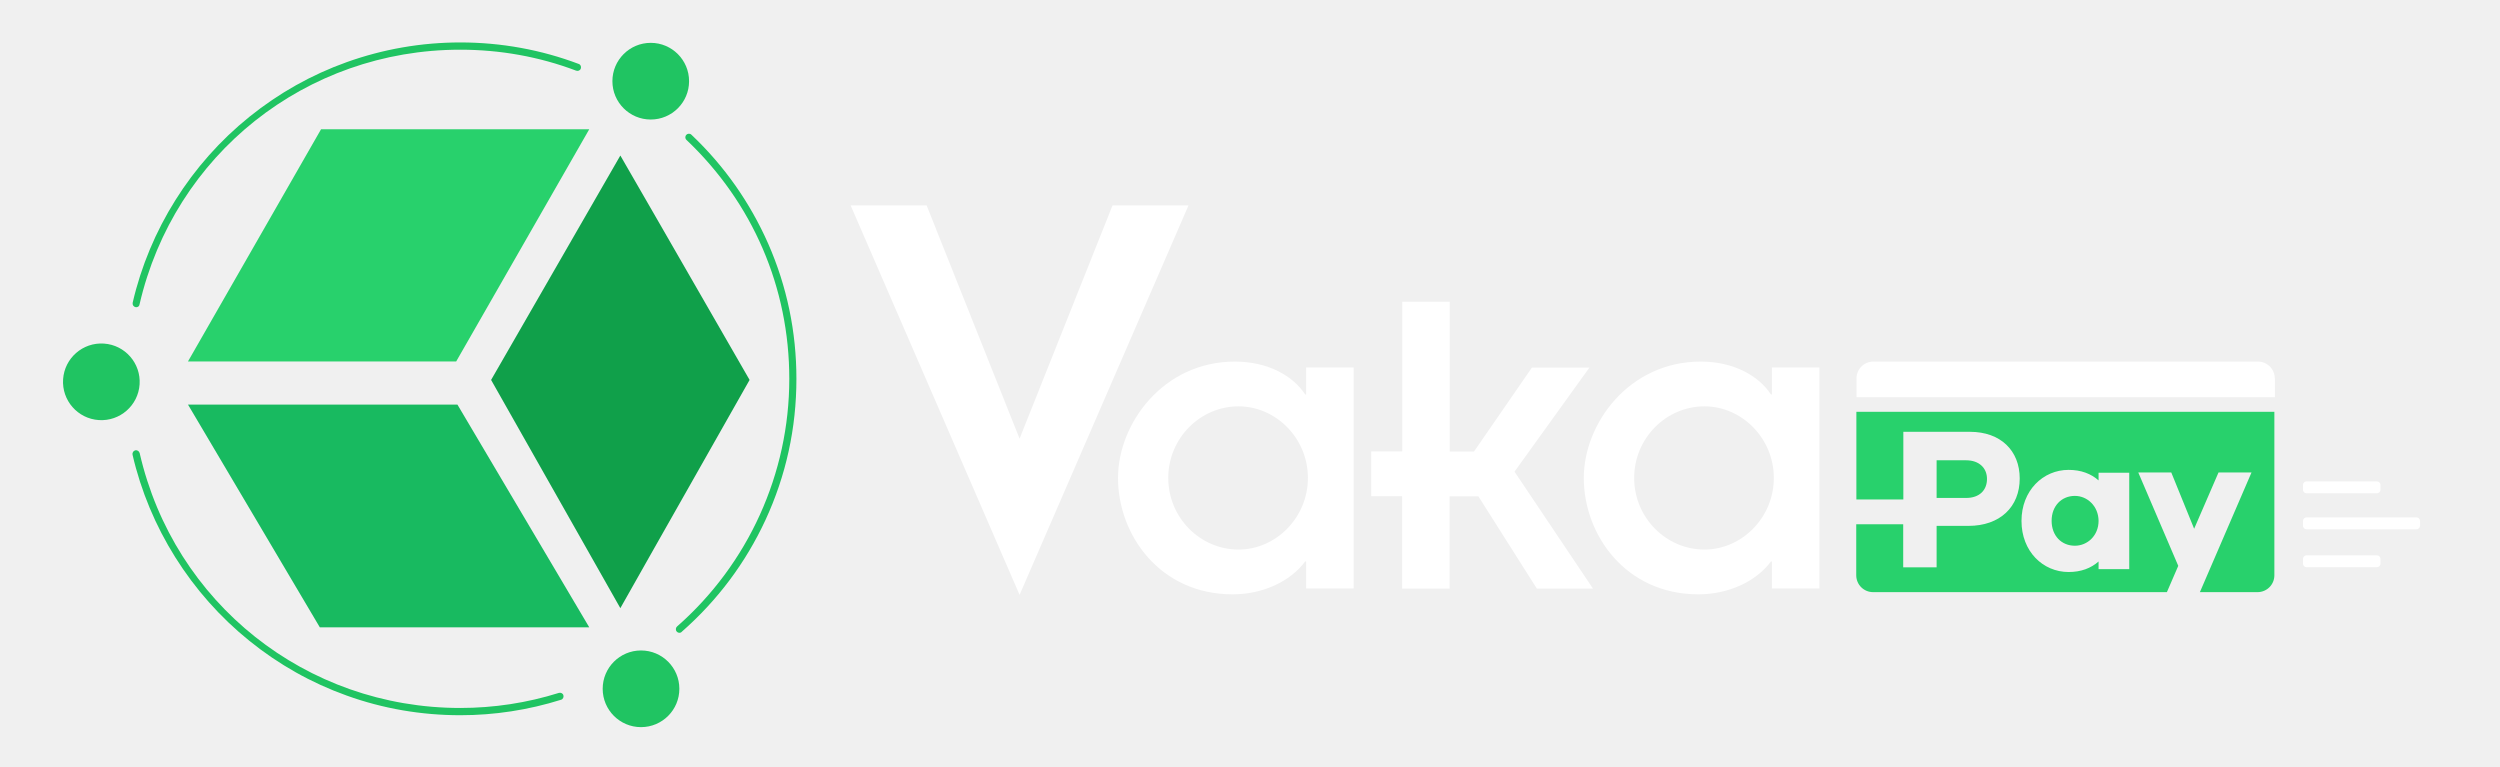
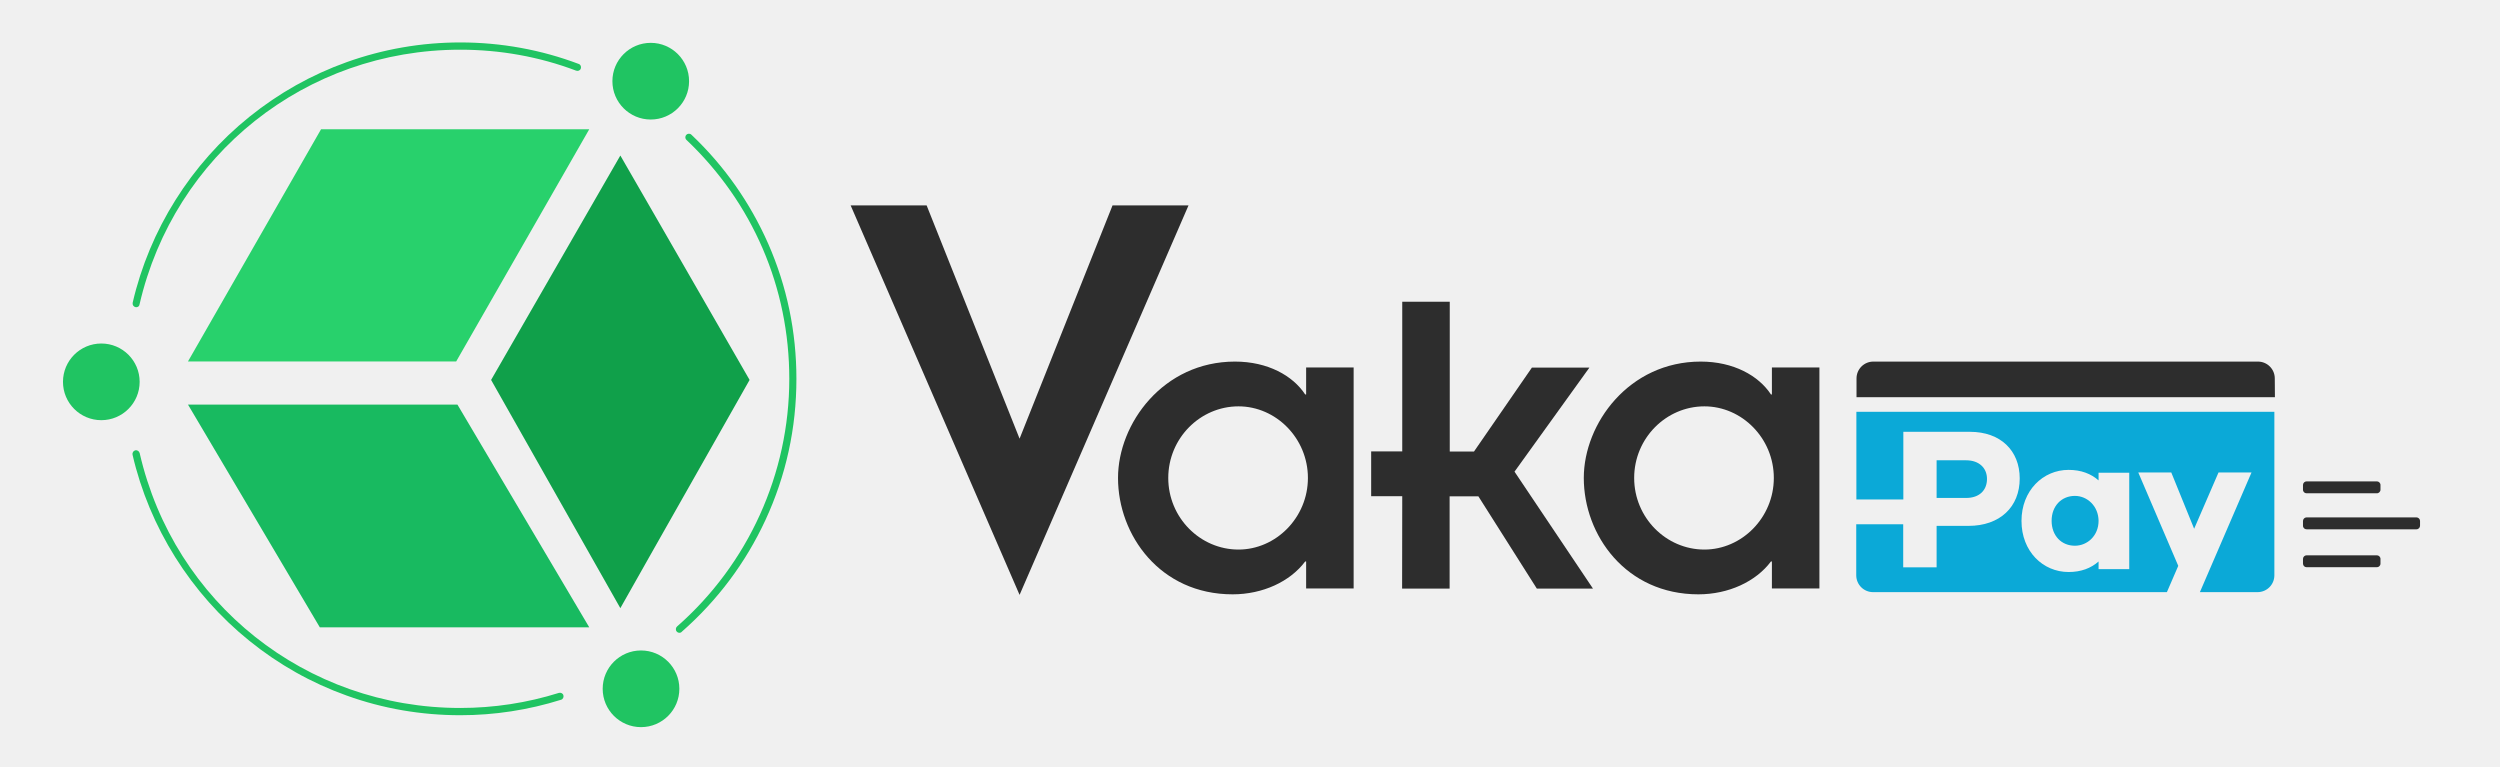
<svg xmlns="http://www.w3.org/2000/svg" version="1.1" id="Layer_1" x="0px" y="0px" viewBox="0 0 1826 560" style="enable-background:new 0 0 1826 560;" xml:space="preserve">
  <style type="text/css">
	.st0{fill:#28D16C;}
	.st1{fill:#18BA60;}
	.st2{fill:#10A04A;}
	.st3{fill:#20C462;}
- 	.st4{fill:#FFFFFF;}
+ 	.st4{fill:#2D2D2D;}
+ 	.st5{fill:#0BA9D7;}
</style>
  <g>
    <polygon class="st0" points="137.3,264 234.5,94.4 430.4,94.4 333.2,264  " />
    <polygon class="st1" points="137.3,295.5 233.6,458.2 430.4,458.2 334.1,295.5  " />
    <polygon class="st2" points="479.4,159.2 453.1,113.6 358.7,277.5 453.1,444.2 477.8,400.5 547.5,277.5  " />
    <ellipse class="st3" cx="468.2" cy="503.1" rx="28" ry="28" />
-     <ellipse transform="matrix(6.652039e-02 -0.9978 0.9978 6.652039e-02 -209.1919 334.2719)" class="st3" cx="74.1" cy="278.9" rx="28" ry="28" />
+     <ellipse class="st3" cx="74" cy="278.9" rx="28" ry="28" />
    <circle class="st3" cx="475.3" cy="59.3" r="28" />
    <g>
      <path class="st3" d="M336.2,522.4c-28.5,0-56.5-4.8-83.1-14.4c-25.7-9.2-49.6-22.7-70.9-39.9c-42.8-34.5-73.1-82.8-85.4-136    c-0.3-1.4,0.6-2.8,2-3.2c1.4-0.3,2.8,0.6,3.2,2c25.2,109.7,121.6,186.2,234.2,186.2c24.4,0,48.7-3.7,72-11    c1.4-0.4,2.9,0.3,3.3,1.7c0.4,1.4-0.3,2.9-1.7,3.3C385.9,518.6,361.2,522.4,336.2,522.4z" />
    </g>
    <g>
      <path class="st3" d="M496.3,462.2c-0.7,0-1.5-0.3-2-0.9c-1-1.1-0.8-2.8,0.2-3.7c52.1-45.7,82-111.7,82-180.9    c0-66.7-26.7-128.6-75.1-174.5c-1.1-1-1.1-2.7-0.1-3.7c1-1.1,2.7-1.1,3.7-0.1c24,22.7,42.8,49.5,56.1,79.6    c13.7,31.2,20.6,64.4,20.6,98.7c0,36-7.6,70.7-22.6,103.1c-14.5,31.3-35.1,58.8-61.2,81.7C497.5,462,496.9,462.2,496.3,462.2z" />
    </g>
    <g>
-       <path class="st3" d="M99.5,224.4c-0.2,0-0.4,0-0.6-0.1c-1.4-0.3-2.3-1.7-2-3.2c12.3-53.2,42.6-101.5,85.4-135.9    c21.4-17.2,45.2-30.6,70.9-39.8c26.6-9.5,54.5-14.4,83-14.4c29.8,0,58.9,5.3,86.5,15.7c1.4,0.5,2,2,1.5,3.4c-0.5,1.4-2,2-3.4,1.5    c-27-10.2-55.5-15.3-84.7-15.3c-112.6,0-208.9,76.5-234.2,186.1C101.8,223.6,100.7,224.4,99.5,224.4z" />
+       <path class="st3" d="M99.5,224.4c-0.2,0-0.4,0-0.6-0.1c-1.4-0.3-2.3-1.7-2-3.2c12.3-53.2,42.6-101.5,85.4-135.9    c21.4-17.2,45.2-30.6,70.9-39.8c26.6-9.5,54.5-14.4,83-14.4c29.8,0,58.9,5.3,86.5,15.7c1.4,0.5,2,2,1.5,3.4s-2,2-3.4,1.5    c-27-10.2-55.5-15.3-84.7-15.3c-112.6,0-208.9,76.5-234.2,186.1C101.8,223.6,100.7,224.4,99.5,224.4z" />
    </g>
  </g>
  <g>
    <path class="st4" d="M621.3,150h55.5l67.9,170.4L812.6,150h55.5L744.7,434.5L621.3,150z" />
    <path class="st4" d="M954,410.1h-0.7c-11,14.7-31,24-53,24c-53,0-83.7-43.3-83.7-85c0-39.7,33-85,85.4-85c24,0,42.3,10.3,51.3,24   h0.7v-19.7h34.7v161.4H954V410.1z M904.6,401.4c27.3,0,50.7-23.3,50.7-52.3s-23.3-52.3-50.7-52.3c-28,0-51.3,23.3-51.3,52.3   S876.6,401.4,904.6,401.4z" />
-     <path class="st4" d="M1024.2,362.4h-22.7v-32.7h22.7V220.4h34.7v109.4h17.7l42.3-61.3h42l-54.7,76l57.3,85.4h-41l-42.7-67.4h-21   v67.4h-34.7V362.4z" />
-     <path class="st4" d="M1294.2,410.1h-0.7c-11,14.7-31,24-53,24c-53,0-83.7-43.3-83.7-85c0-39.7,33-85,85.4-85   c24,0,42.3,10.3,51.3,24h0.7v-19.7h34.7v161.4h-34.7V410.1z M1244.9,401.4c27.3,0,50.7-23.3,50.7-52.3s-23.3-52.3-50.7-52.3   c-28,0-51.3,23.3-51.3,52.3S1216.9,401.4,1244.9,401.4z" />
+     <path class="st4" d="M1024.2,362.4h-22.7v-32.7h22.7V220.4h34.7v109.4h17.7l42.3-61.3h42l-54.7,76l57.3,85.4h-41l-42.7-67.4h-21   v67.4h-34.7L1024.2,362.4L1024.2,362.4z" />
+     <path class="st4" d="M1294.2,410.1h-0.7c-11,14.7-31,24-53,24c-53,0-83.7-43.3-83.7-85c0-39.7,33-85,85.4-85   c24,0,42.3,10.3,51.3,24h0.7v-19.7h34.7v161.4h-34.7L1294.2,410.1L1294.2,410.1z M1244.9,401.4c27.3,0,50.7-23.3,50.7-52.3   s-23.3-52.3-50.7-52.3c-28,0-51.3,23.3-51.3,52.3S1216.9,401.4,1244.9,401.4z" />
  </g>
-   <path class="st4" d="M1661.5,276.4c0-6.8-5.5-12.3-12.3-12.3h-280.9c-6.8,0-12.3,5.5-12.3,12.3v13.7l305.6,0V276.4z" />
+   <path class="st4" d="M1661.5,276.4c0-6.8-5.5-12.3-12.3-12.3h-280.9c-6.8,0-12.3,5.5-12.3,12.3v13.7h305.6L1661.5,276.4  L1661.5,276.4z" />
  <g>
    <path class="st4" d="M1684.7,360.3h51.4c1.4,0,2.6-1.2,2.6-2.6v-3.5c0-1.4-1.2-2.6-2.6-2.6h-51.4c-1.4,0-2.6,1.2-2.6,2.6v3.5   C1682.1,359.2,1683.3,360.3,1684.7,360.3z" />
    <path class="st4" d="M1684.7,414.3h51.4c1.4,0,2.6-1.2,2.6-2.6v-3.5c0-1.4-1.2-2.6-2.6-2.6h-51.4c-1.4,0-2.6,1.2-2.6,2.6v3.5   C1682.1,413.1,1683.3,414.3,1684.7,414.3z" />
    <path class="st4" d="M1684.7,386.6h80.3c1.4,0,2.6-1.2,2.6-2.6v-3.5c0-1.4-1.2-2.6-2.6-2.6h-80.3c-1.4,0-2.6,1.2-2.6,2.6v3.5   C1682.1,385.5,1683.3,386.6,1684.7,386.6z" />
  </g>
  <g>
-     <path class="st0" d="M1515.5,362.2c-9.8,0-17,7.4-17,18.2c0,10.9,7.2,18.2,17,18.2c9.1,0,17.3-7.3,17.3-18.2   C1532.7,369.7,1524.6,362.2,1515.5,362.2z" />
-     <path class="st0" d="M1355.9,300.8v64l34.3,0v-49.4h48.7c22.3,0,36.3,13.7,36.3,34.1c0,20.8-14.5,34.6-37.4,34.6h-23.3l0,30.3   h-24.4v-31.5l-34.3,0v37.3c0,6.8,5.5,12.3,12.3,12.3h214.6l8.3-19.2l-29.2-68.2h24.1l16.7,41.1l17.8-41.1h24.1l-37.7,87.4h42.1   c6.8,0,12.3-5.5,12.3-12.3V300.8L1355.9,300.8z M1555.2,415.7h-22.4l0-5.6c-5.5,4.9-12.8,7.7-21.9,7.7c-18.7,0-34.4-15-34.4-37.3   c0-22.2,15.7-37.3,34.4-37.3c9.1,0,16.4,2.8,21.9,7.7l0-5.6h22.4L1555.2,415.7z" />
-     <path class="st0" d="M1436.1,363.7c9.5,0,15.2-5.5,15.2-13.9c0-8-5.8-13.6-15.2-13.6h-21.6l0,27.5H1436.1z" />
+     <path class="st5" d="M1515.5,362.2c-9.8,0-17,7.4-17,18.2c0,10.9,7.2,18.2,17,18.2c9.1,0,17.3-7.3,17.3-18.2   C1532.7,369.7,1524.6,362.2,1515.5,362.2z" />
+     <path class="st5" d="M1355.9,300.8v64h34.3v-49.4h48.7c22.3,0,36.3,13.7,36.3,34.1c0,20.8-14.5,34.6-37.4,34.6h-23.3v30.3h-24.4   v-31.5h-34.3v37.3c0,6.8,5.5,12.3,12.3,12.3h214.6l8.3-19.2l-29.2-68.2h24.1l16.7,41.1l17.8-41.1h24.1l-37.7,87.4h42.1   c6.8,0,12.3-5.5,12.3-12.3V300.8H1355.9z M1555.2,415.7h-22.4v-5.6c-5.5,4.9-12.8,7.7-21.9,7.7c-18.7,0-34.4-15-34.4-37.3   c0-22.2,15.7-37.3,34.4-37.3c9.1,0,16.4,2.8,21.9,7.7v-5.6h22.4V415.7z" />
+     <path class="st5" d="M1436.1,363.7c9.5,0,15.2-5.5,15.2-13.9c0-8-5.8-13.6-15.2-13.6h-21.6v27.5H1436.1z" />
  </g>
</svg>
